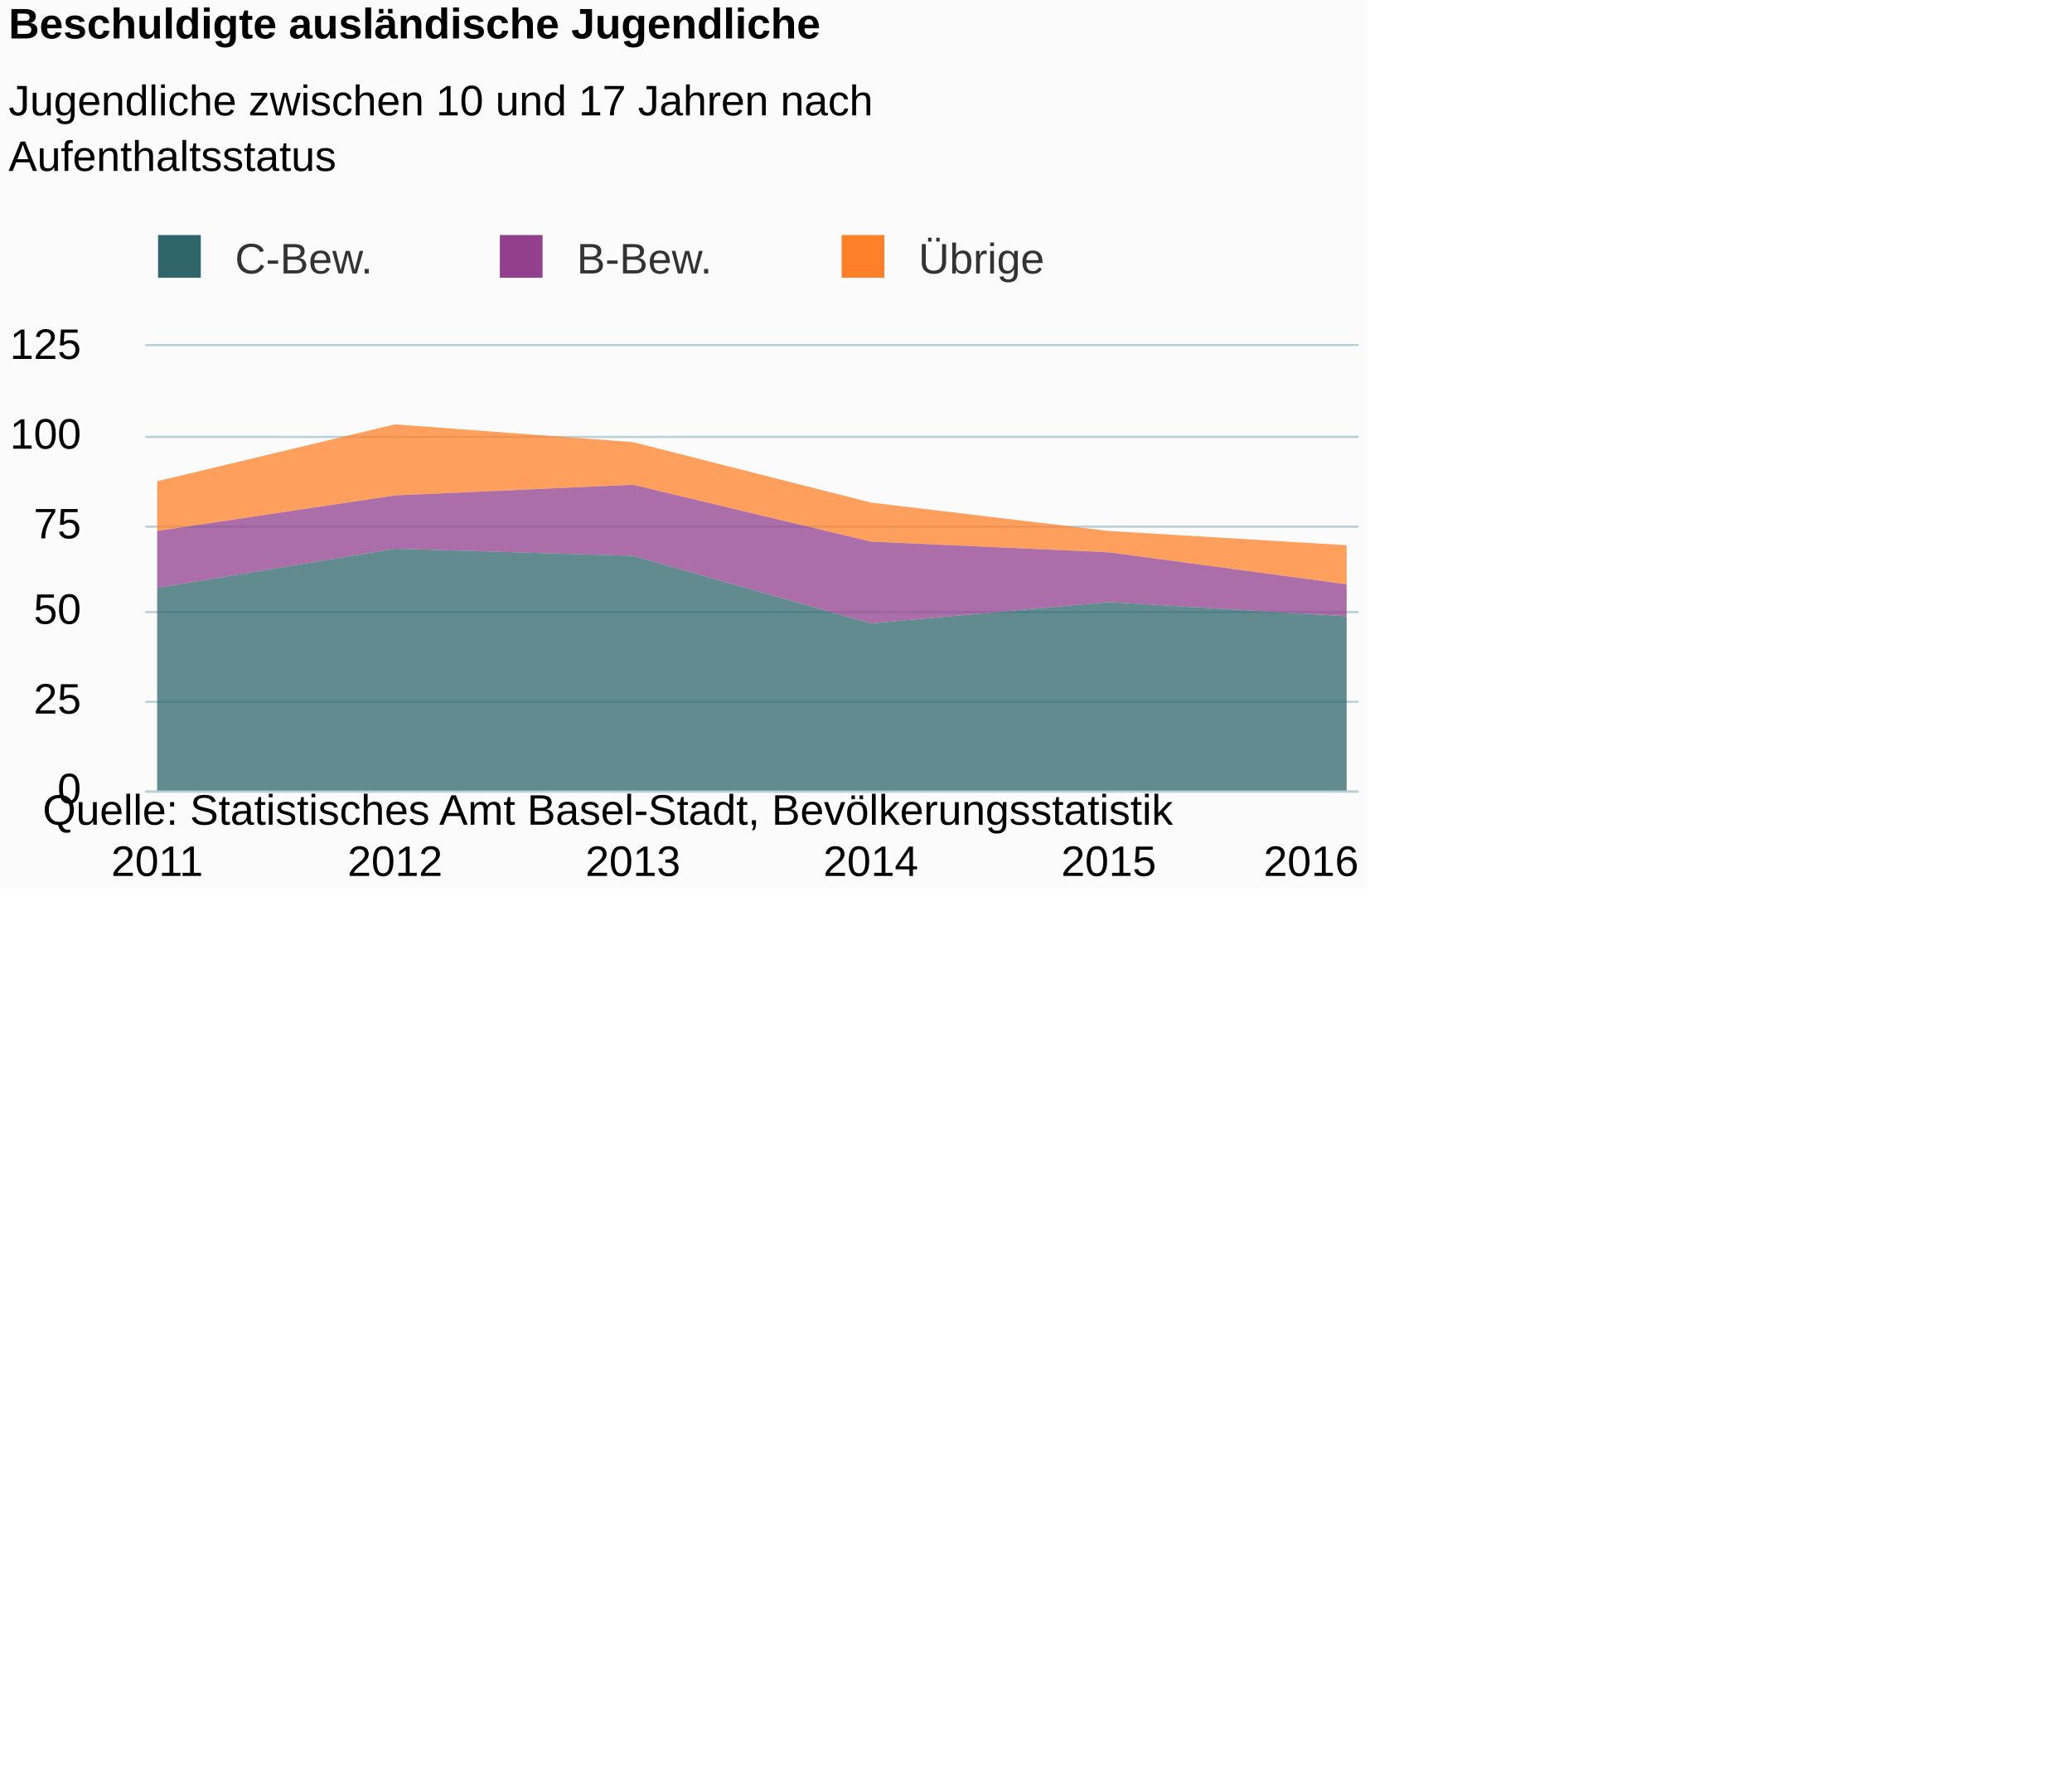
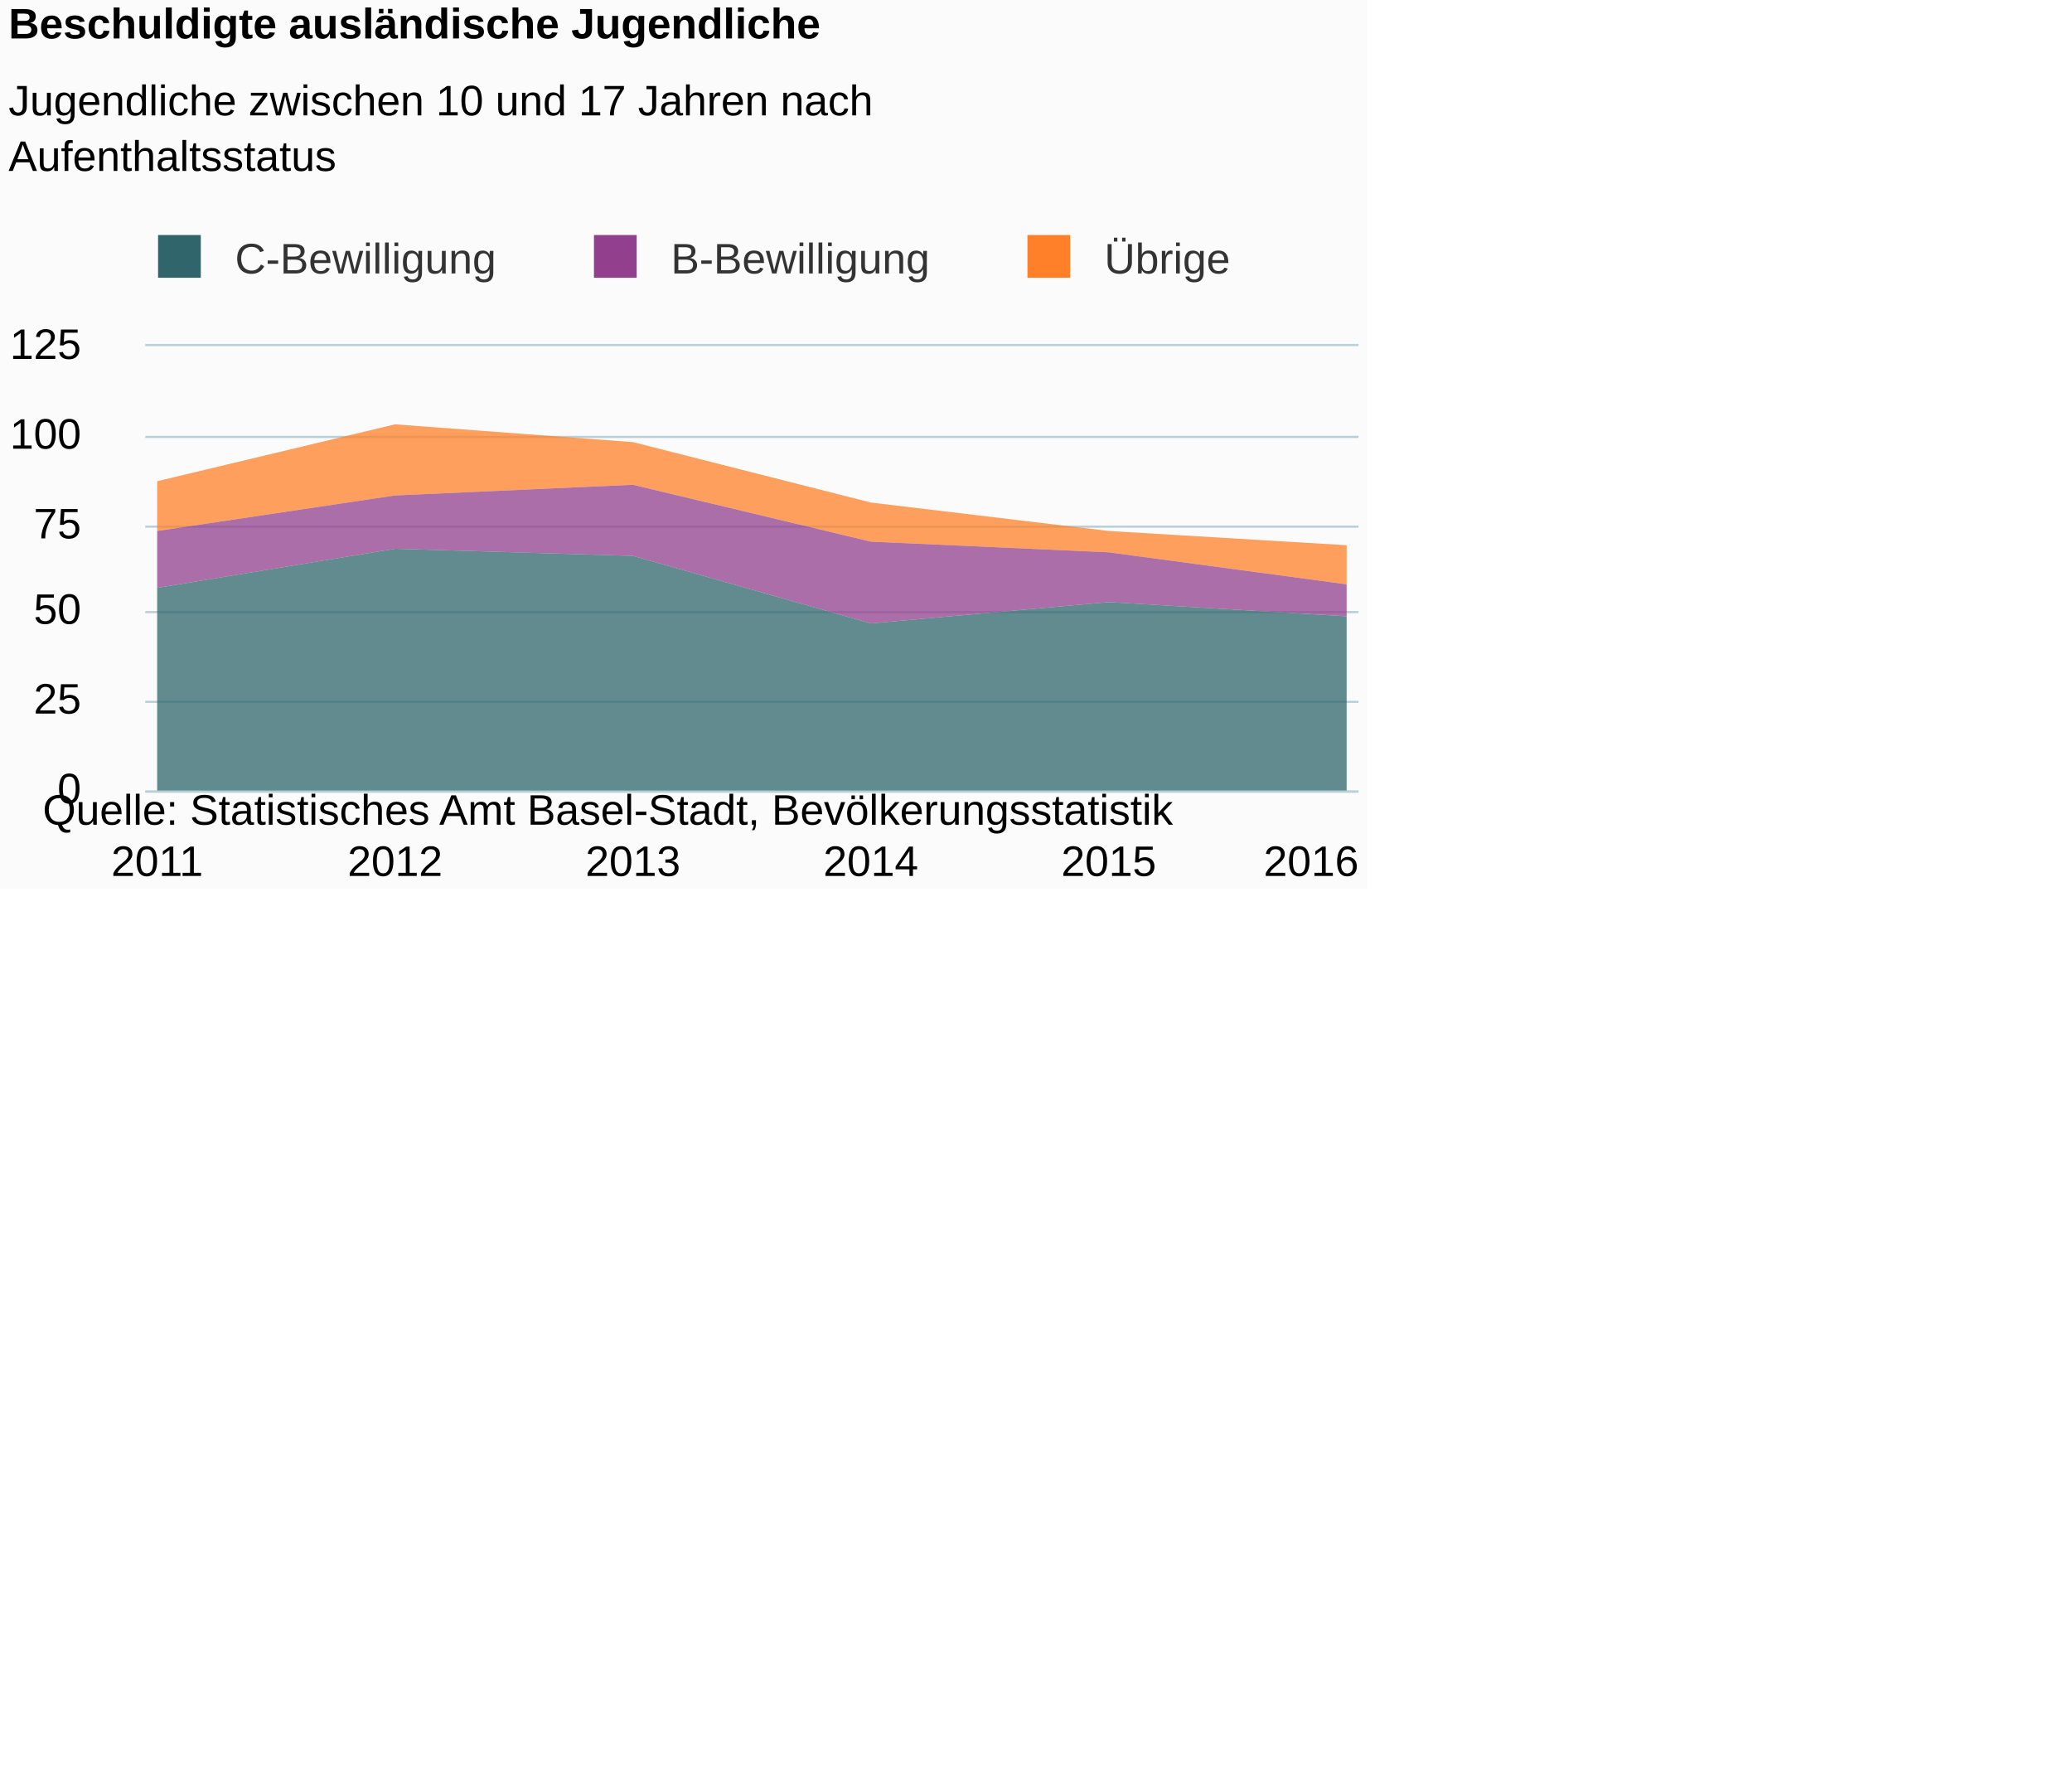
<svg xmlns="http://www.w3.org/2000/svg" version="1.1" class="highcharts-root" style="font-family:Arial;font-size:12px;" viewBox="0 0 485 415">
  <defs>
-     <clipPath id="highcharts-pqz6v26-6">
+     <clipPath id="highcharts-h1b2d40-6">
      <rect x="0" y="0" width="284" height="104" fill="none" />
    </clipPath>
-     <clipPath id="highcharts-pqz6v26-7">
+     <clipPath id="highcharts-h1b2d40-7">
      <rect x="0" y="0" width="284" height="104" fill="none" />
    </clipPath>
  </defs>
  <rect fill="#fbfbfb" class="highcharts-background" x="0" y="0" width="320" height="208" rx="0" ry="0" />
  <rect fill="none" class="highcharts-plot-background" x="34" y="81" width="284" height="104" />
  <g class="highcharts-pane-group" />
  <g class="highcharts-grid highcharts-xaxis-grid ">
    <path fill="none" class="highcharts-grid-line" d="M 36.5 81 L 36.5 185" opacity="1" />
    <path fill="none" class="highcharts-grid-line" d="M 91.5 81 L 91.5 185" opacity="1" />
    <path fill="none" class="highcharts-grid-line" d="M 147.5 81 L 147.5 185" opacity="1" />
    <path fill="none" class="highcharts-grid-line" d="M 203.5 81 L 203.5 185" opacity="1" />
    <path fill="none" class="highcharts-grid-line" d="M 259.5 81 L 259.5 185" opacity="1" />
    <path fill="none" class="highcharts-grid-line" d="M 314.5 81 L 314.5 185" opacity="1" />
  </g>
  <g class="highcharts-grid highcharts-yaxis-grid ">
    <path fill="none" stroke="#B9CFD7" stroke-width="0.5" class="highcharts-grid-line" d="M 34 185.25 L 318 185.25" opacity="1" />
    <path fill="none" stroke="#B9CFD7" stroke-width="0.5" class="highcharts-grid-line" d="M 34 164.25 L 318 164.25" opacity="1" />
    <path fill="none" stroke="#B9CFD7" stroke-width="0.5" class="highcharts-grid-line" d="M 34 143.25 L 318 143.25" opacity="1" />
    <path fill="none" stroke="#B9CFD7" stroke-width="0.5" class="highcharts-grid-line" d="M 34 123.25 L 318 123.25" opacity="1" />
    <path fill="none" stroke="#B9CFD7" stroke-width="0.5" class="highcharts-grid-line" d="M 34 102.25 L 318 102.25" opacity="1" />
    <path fill="none" stroke="#B9CFD7" stroke-width="0.5" class="highcharts-grid-line" d="M 34 80.75 L 318 80.75" opacity="1" />
  </g>
  <rect fill="none" class="highcharts-plot-border" x="34" y="81" width="284" height="104" />
  <g class="highcharts-axis highcharts-xaxis ">
    <path fill="none" class="highcharts-axis-line" stroke="#B9CFD7" stroke-width="0.5" d="M 34 185.25 L 318 185.25" />
  </g>
  <g class="highcharts-axis highcharts-yaxis ">
    <path fill="none" class="highcharts-axis-line" d="M 34 81 L 34 185" />
  </g>
  <g class="highcharts-series-group">
-     <g class="highcharts-series highcharts-series-0 highcharts-area-series " transform="translate(34,81) scale(1 1)" clip-path="url(#highcharts-pqz6v26-7)">
+     <g class="highcharts-series highcharts-series-0 highcharts-area-series " transform="translate(34,81) scale(1 1)" clip-path="url(#highcharts-h1b2d40-7)">
      <path fill="rgb(255,128,40)" fill-opacity="0.75" d="M 2.784 31.616 L 58.471 18.304 L 114.157 22.464 L 169.843 36.608 L 225.529 43.264 L 281.216 46.592 L 281.216 55.744 L 225.529 48.256 L 169.843 45.76 L 114.157 32.448 L 58.471 34.944 L 2.784 43.264" class="highcharts-area" />
      <path fill="none" d="M 2.784 31.616 L 58.471 18.304 L 114.157 22.464 L 169.843 36.608 L 225.529 43.264 L 281.216 46.592" class="highcharts-graph" stroke-linejoin="round" stroke-linecap="round" />
    </g>
    <g class="highcharts-markers highcharts-series-0 highcharts-area-series " transform="translate(34,81) scale(1 1)" clip-path="none" />
-     <g class="highcharts-series highcharts-series-1 highcharts-area-series " transform="translate(34,81) scale(1 1)" clip-path="url(#highcharts-pqz6v26-7)">
+     <g class="highcharts-series highcharts-series-1 highcharts-area-series " transform="translate(34,81) scale(1 1)" clip-path="url(#highcharts-h1b2d40-7)">
      <path fill="rgb(146,63,141)" fill-opacity="0.75" d="M 2.784 43.264 L 58.471 34.944 L 114.157 32.448 L 169.843 45.76 L 225.529 48.256 L 281.216 55.744 L 281.216 63.232 L 225.529 59.904 L 169.843 64.896 L 114.157 49.088 L 58.471 47.424 L 2.784 56.576" class="highcharts-area" />
      <path fill="none" d="M 2.784 43.264 L 58.471 34.944 L 114.157 32.448 L 169.843 45.76 L 225.529 48.256 L 281.216 55.744" class="highcharts-graph" stroke-linejoin="round" stroke-linecap="round" />
    </g>
    <g class="highcharts-markers highcharts-series-1 highcharts-area-series " transform="translate(34,81) scale(1 1)" clip-path="none" />
-     <g class="highcharts-series highcharts-series-2 highcharts-area-series " transform="translate(34,81) scale(1 1)" clip-path="url(#highcharts-pqz6v26-7)">
+     <g class="highcharts-series highcharts-series-2 highcharts-area-series " transform="translate(34,81) scale(1 1)" clip-path="url(#highcharts-h1b2d40-7)">
      <path fill="rgb(47,101,107)" fill-opacity="0.75" d="M 2.784 56.576 L 58.471 47.424 L 114.157 49.088 L 169.843 64.896 L 225.529 59.904 L 281.216 63.232 L 281.216 104 L 225.529 104 L 169.843 104 L 114.157 104 L 58.471 104 L 2.784 104" class="highcharts-area" />
      <path fill="none" d="M 2.784 56.576 L 58.471 47.424 L 114.157 49.088 L 169.843 64.896 L 225.529 59.904 L 281.216 63.232" class="highcharts-graph" stroke-linejoin="round" stroke-linecap="round" />
    </g>
    <g class="highcharts-markers highcharts-series-2 highcharts-area-series " transform="translate(34,81) scale(1 1)" clip-path="none" />
  </g>
  <text x="2" text-anchor="start" class="highcharts-title" style="color:#000000;font-size:10px;font-weight:bold;fill:#000000;" y="9">
    <tspan>Beschuldigte ausländische Jugendliche</tspan>
  </text>
  <text x="2" text-anchor="start" class="highcharts-subtitle" style="color:#000000;font-size:10px;font-weight:normal;font-family:Arial;fill:#000000;" y="27">
    <tspan>Jugendliche zwischen 10 und 17 Jahren nach</tspan>
    <tspan dy="13" x="2">Aufenthaltsstatus</tspan>
  </text>
  <g class="highcharts-legend" transform="translate(34,56)">
-     <rect fill="none" class="highcharts-legend-box" rx="0" ry="0" x="0" y="0" width="220" height="13" visibility="visible" />
+     <rect fill="none" class="highcharts-legend-box" rx="0" ry="0" x="0" y="0" width="253" height="13" visibility="visible" />
    <g>
      <g>
        <g class="highcharts-legend-item highcharts-area-series highcharts-color-undefined highcharts-series-2" transform="translate(0,-5)">
          <text x="21" style="color:#333333;font-size:10px;font-weight:normal;cursor:pointer;fill:#333333;" text-anchor="start" y="13">
-             <tspan>C-Bew.</tspan>
+             <tspan>C-Bewilligung</tspan>
          </text>
          <rect x="3" y="4" width="10" height="10" fill="#2F656B" class="highcharts-point" />
        </g>
-         <g class="highcharts-legend-item highcharts-area-series highcharts-color-undefined highcharts-series-1" transform="translate(80,-5)">
+         <g class="highcharts-legend-item highcharts-area-series highcharts-color-undefined highcharts-series-1" transform="translate(102.0312,-5)">
          <text x="21" y="13" style="color:#333333;font-size:10px;font-weight:normal;cursor:pointer;fill:#333333;" text-anchor="start">
-             <tspan>B-Bew.</tspan>
+             <tspan>B-Bewilligung</tspan>
          </text>
          <rect x="3" y="4" width="10" height="10" fill="#923F8D" class="highcharts-point" />
        </g>
-         <g class="highcharts-legend-item highcharts-area-series highcharts-color-undefined highcharts-series-0" transform="translate(160,-5)">
+         <g class="highcharts-legend-item highcharts-area-series highcharts-color-undefined highcharts-series-0" transform="translate(203.5,-5)">
          <text x="21" y="13" style="color:#333333;font-size:10px;font-weight:normal;cursor:pointer;fill:#333333;" text-anchor="start">
            <tspan>Übrige</tspan>
          </text>
          <rect x="3" y="4" width="10" height="10" fill="#FF8028" class="highcharts-point" />
        </g>
      </g>
    </g>
  </g>
  <g class="highcharts-axis-labels highcharts-xaxis-labels ">
    <text x="36.784" style="color:#000000;cursor:default;font-size:10;fill:#000000;" text-anchor="middle" transform="translate(0,0)" y="205" opacity="1">2011</text>
    <text x="92.471" style="color:#000000;cursor:default;font-size:10;fill:#000000;" text-anchor="middle" transform="translate(0,0)" y="205" opacity="1">2012</text>
    <text x="148.157" style="color:#000000;cursor:default;font-size:10;fill:#000000;" text-anchor="middle" transform="translate(0,0)" y="205" opacity="1">2013</text>
    <text x="203.843" style="color:#000000;cursor:default;font-size:10;fill:#000000;" text-anchor="middle" transform="translate(0,0)" y="205" opacity="1">2014</text>
    <text x="259.529" style="color:#000000;cursor:default;font-size:10;fill:#000000;" text-anchor="middle" transform="translate(0,0)" y="205" opacity="1">2015</text>
    <text x="306.906" style="color:#000000;cursor:default;font-size:10;fill:#000000;" text-anchor="middle" transform="translate(0,0)" y="205" opacity="1">2016</text>
  </g>
  <g class="highcharts-axis-labels highcharts-yaxis-labels ">
    <text x="19" style="color:#000000;cursor:default;font-size:10;fill:#000000;" text-anchor="end" transform="translate(0,0)" y="188" opacity="1">0</text>
    <text x="19" style="color:#000000;cursor:default;font-size:10;fill:#000000;" text-anchor="end" transform="translate(0,0)" y="167" opacity="1">25</text>
    <text x="19" style="color:#000000;cursor:default;font-size:10;fill:#000000;" text-anchor="end" transform="translate(0,0)" y="146" opacity="1">50</text>
    <text x="19" style="color:#000000;cursor:default;font-size:10;fill:#000000;" text-anchor="end" transform="translate(0,0)" y="126" opacity="1">75</text>
    <text x="19" style="color:#000000;cursor:default;font-size:10;fill:#000000;" text-anchor="end" transform="translate(0,0)" y="105" opacity="1">100</text>
    <text x="19" style="color:#000000;cursor:default;font-size:10;fill:#000000;" text-anchor="end" transform="translate(0,0)" y="84" opacity="1">125</text>
  </g>
  <text x="10" class="highcharts-credits" text-anchor="start" style="cursor:default;color:#000000;font-size:10px;fill:#000000;" y="193">
    <tspan>Quelle: Statistisches Amt Basel-Stadt, Bevölkerungsstatistik</tspan>
  </text>
</svg>
